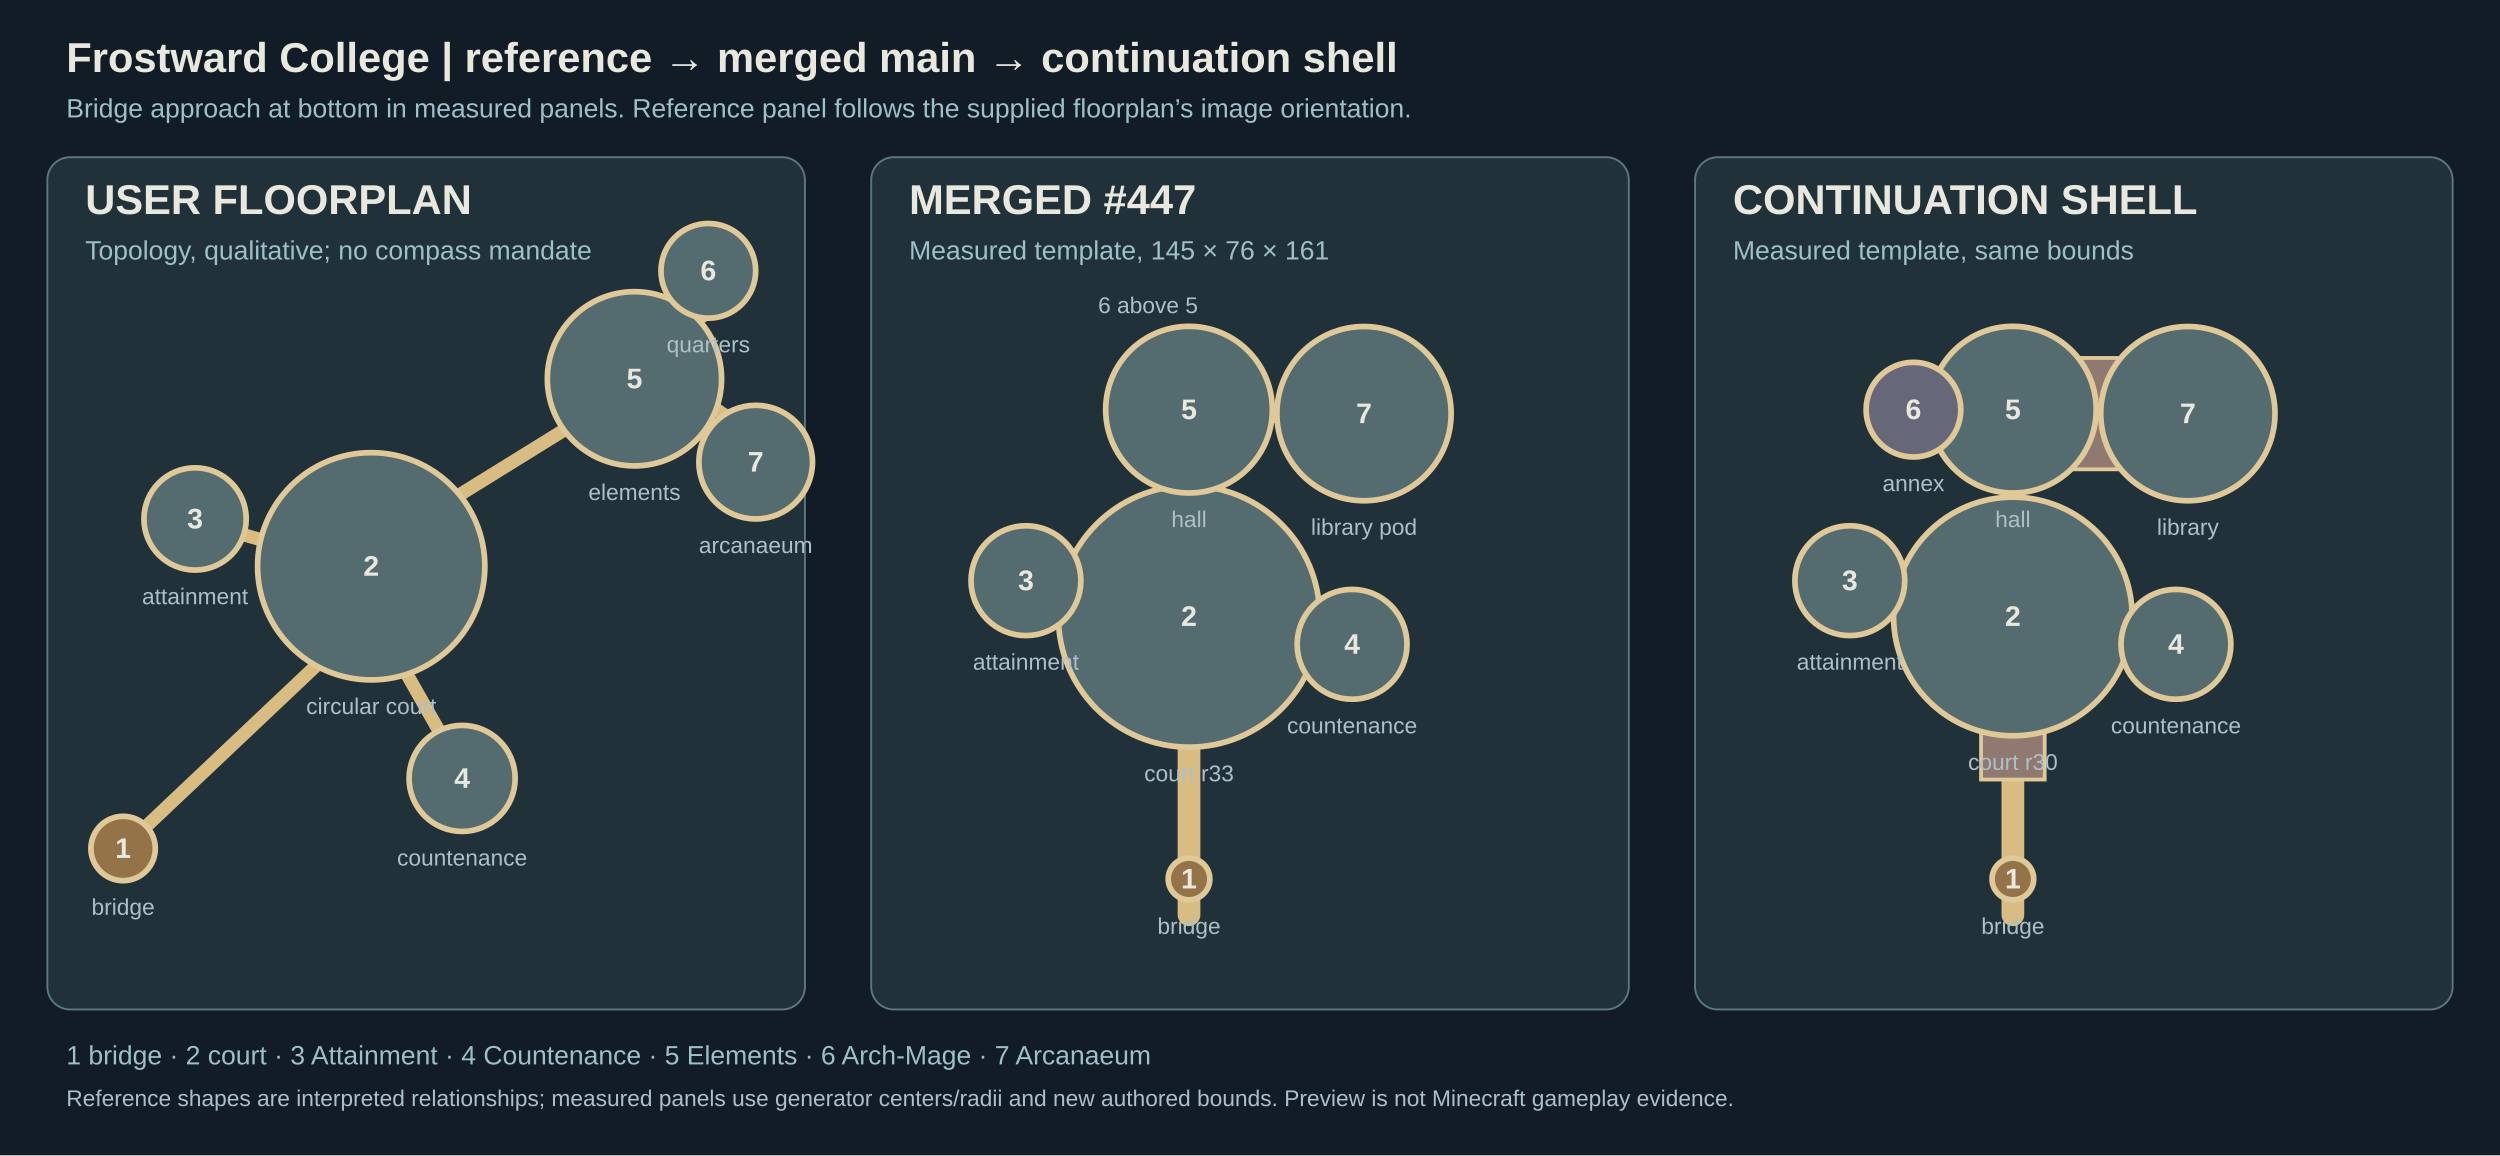
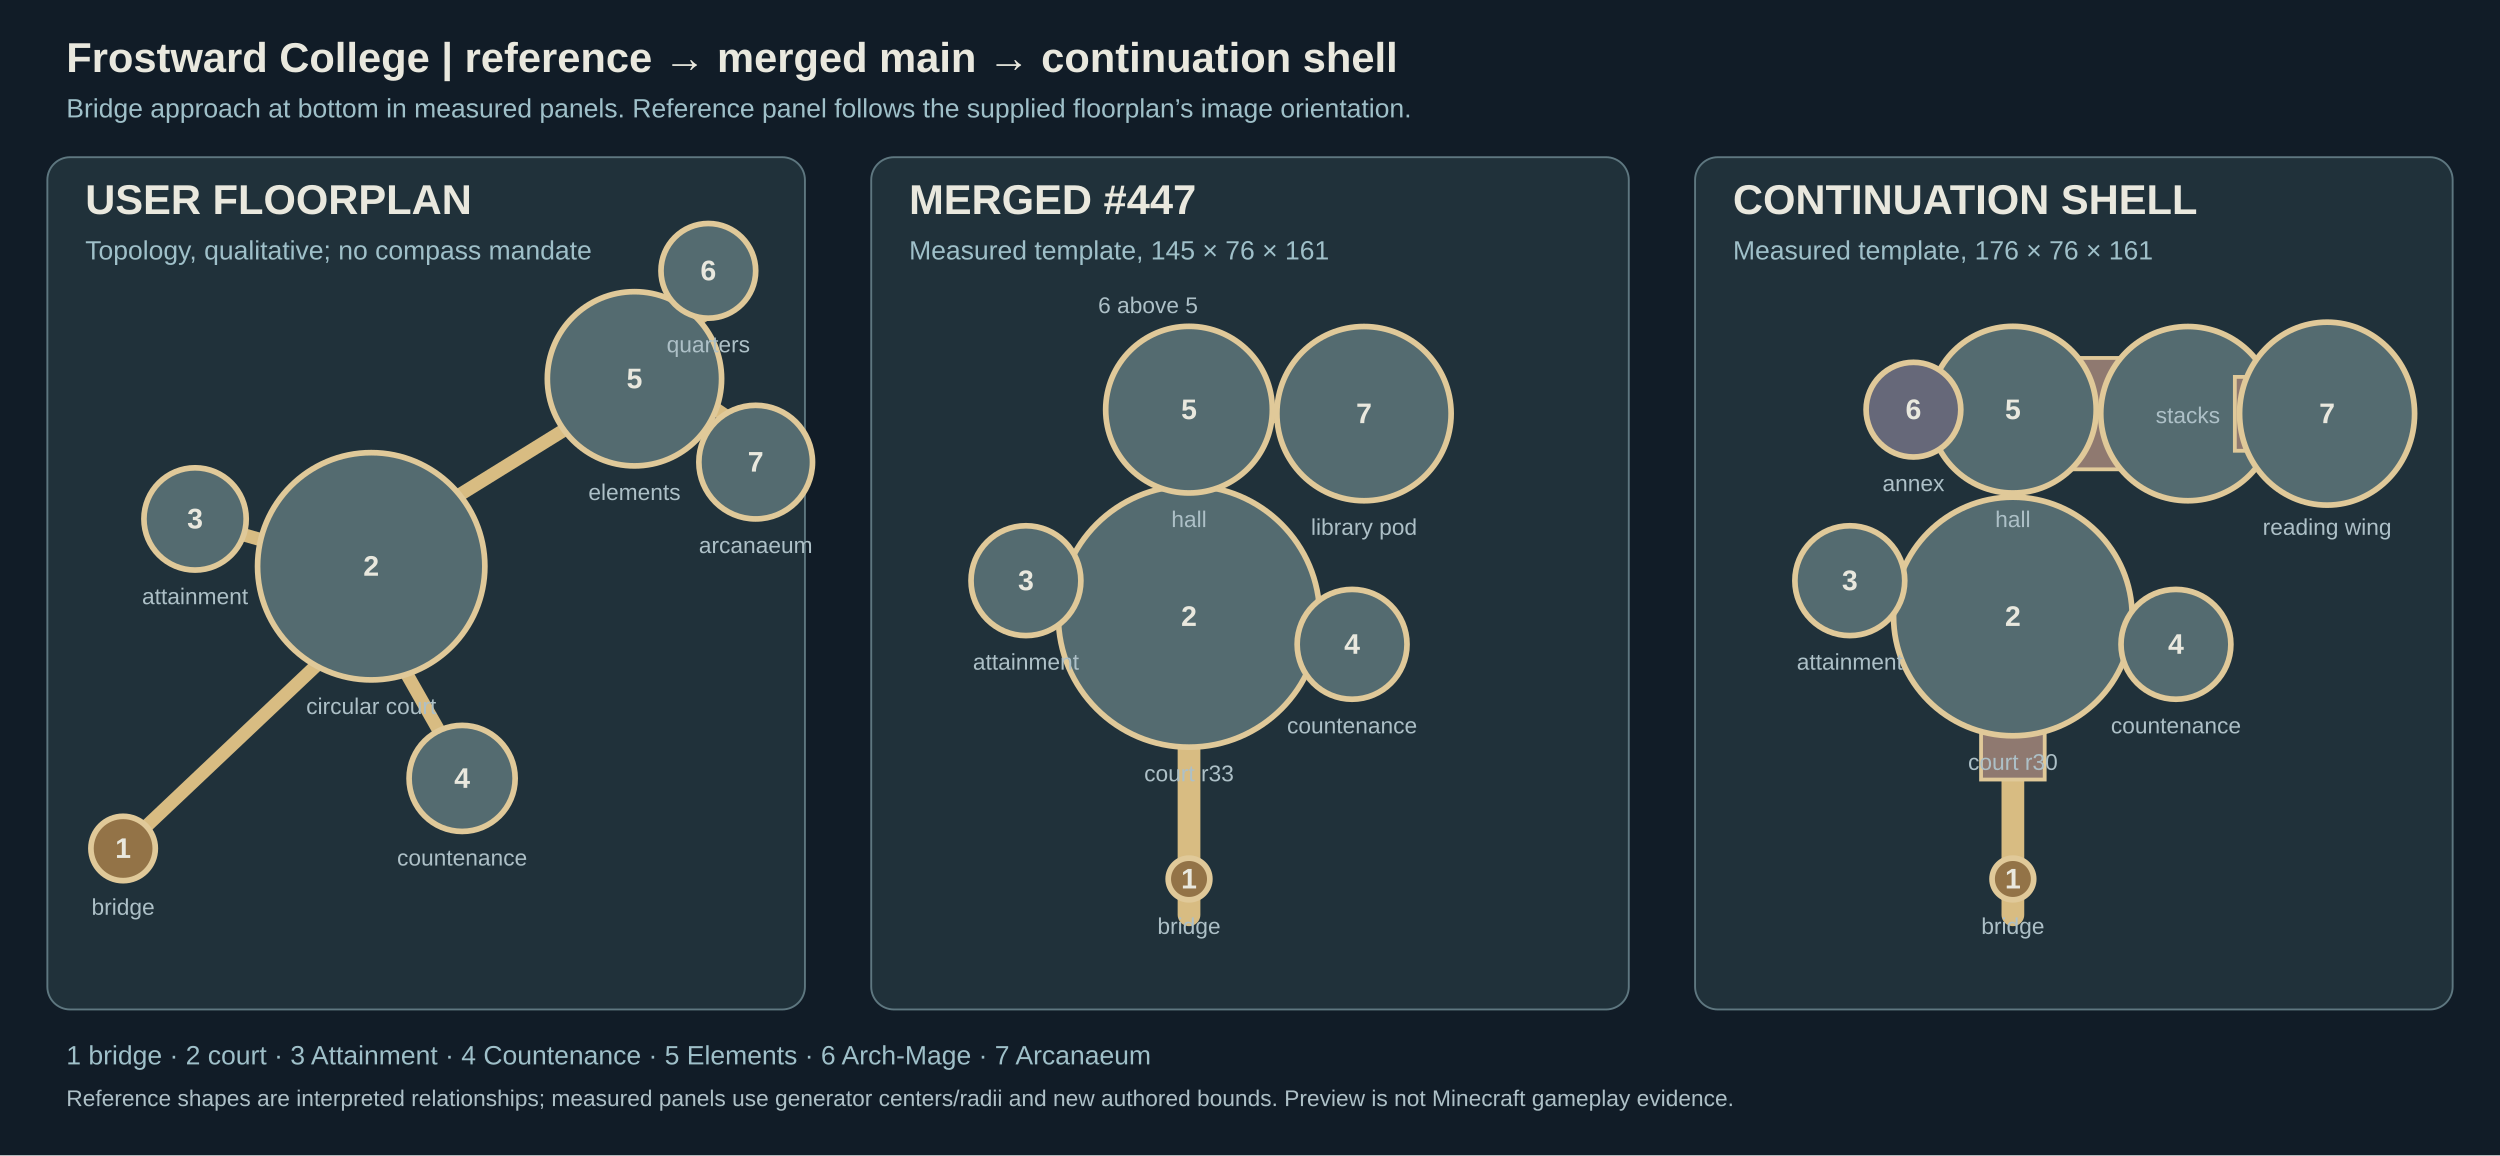
<svg xmlns="http://www.w3.org/2000/svg" width="1320" height="610" viewBox="0 0 1320 610">
  <rect width="1320" height="610" fill="#111c27" />
  <style>text{font-family:Arial,sans-serif;fill:#e9e8de} .small{font-size:14px;fill:#9fc0c9}.title{font-size:22px;font-weight:bold}.label{font-size:15px;font-weight:bold} .note{font-size:12px;fill:#adc0c7}</style>
  <text x="35" y="38" class="title">Frostward College | reference → merged main → continuation shell</text>
  <text x="35" y="62" class="small">Bridge approach at bottom in measured panels. Reference panel follows the supplied floorplan’s image orientation.</text>
  <rect x="25" y="83" width="400" height="450" rx="12" fill="#20313a" stroke="#5e7780" />
  <text x="45" y="113" class="title">USER FLOORPLAN</text>
  <text x="45" y="137" class="small">Topology, qualitative; no compass mandate</text>
  <rect x="460" y="83" width="400" height="450" rx="12" fill="#20313a" stroke="#5e7780" />
  <text x="480" y="113" class="title">MERGED #447</text>
  <text x="480" y="137" class="small">Measured template, 145 × 76 × 161</text>
  <rect x="895" y="83" width="400" height="450" rx="12" fill="#20313a" stroke="#5e7780" />
  <text x="915" y="113" class="title">CONTINUATION SHELL</text>
-   <text x="915" y="137" class="small">Measured template, same bounds</text>
+   <text x="915" y="137" class="small">Measured template, 176 × 76 × 161</text>
  <line x1="68" y1="445" x2="197" y2="323" stroke="#d8bc82" stroke-width="7" stroke-linecap="round" />
  <line x1="190" y1="300" x2="103" y2="275" stroke="#d8bc82" stroke-width="7" stroke-linecap="round" />
  <line x1="195" y1="321" x2="250" y2="418" stroke="#d8bc82" stroke-width="7" stroke-linecap="round" />
  <line x1="235" y1="266" x2="327" y2="209" stroke="#d8bc82" stroke-width="7" stroke-linecap="round" />
  <line x1="343" y1="185" x2="377" y2="163" stroke="#d8bc82" stroke-width="7" stroke-linecap="round" />
  <line x1="350" y1="197" x2="397" y2="229" stroke="#d8bc82" stroke-width="7" stroke-linecap="round" />
  <circle cx="196" cy="299" r="60" fill="#546b70" stroke="#e0c999" stroke-width="3" />
  <text x="196" y="304" text-anchor="middle" class="label">2</text>
  <text x="196" y="377" text-anchor="middle" class="note">circular court</text>
  <circle cx="103" cy="274" r="27" fill="#546b70" stroke="#e0c999" stroke-width="3" />
  <text x="103" y="279" text-anchor="middle" class="label">3</text>
  <text x="103" y="319" text-anchor="middle" class="note">attainment</text>
  <circle cx="244" cy="411" r="28" fill="#546b70" stroke="#e0c999" stroke-width="3" />
  <text x="244" y="416" text-anchor="middle" class="label">4</text>
  <text x="244" y="457" text-anchor="middle" class="note">countenance</text>
  <circle cx="335" cy="200" r="46" fill="#546b70" stroke="#e0c999" stroke-width="3" />
  <text x="335" y="205" text-anchor="middle" class="label">5</text>
  <text x="335" y="264" text-anchor="middle" class="note">elements</text>
  <circle cx="374" cy="143" r="25" fill="#546b70" stroke="#e0c999" stroke-width="3" />
  <text x="374" y="148" text-anchor="middle" class="label">6</text>
  <text x="374" y="186" text-anchor="middle" class="note">quarters</text>
  <circle cx="399" cy="244" r="30" fill="#546b70" stroke="#e0c999" stroke-width="3" />
  <text x="399" y="249" text-anchor="middle" class="label">7</text>
  <text x="399" y="292" text-anchor="middle" class="note">arcanaeum</text>
  <circle cx="65" cy="448" r="17" fill="#937347" stroke="#e0c999" stroke-width="3" />
  <text x="65" y="453" text-anchor="middle" class="label">1</text>
  <text x="65" y="483" text-anchor="middle" class="note">bridge</text>
  <line x1="627.8" y1="388.5" x2="627.8" y2="483.0" stroke="#d8bc82" stroke-width="12" stroke-linecap="round" />
  <line x1="663.5" y1="218.4" x2="695.0" y2="218.4" stroke="#d8bc82" stroke-width="10" stroke-linecap="round" />
  <circle cx="627.8" cy="325.5" r="69" fill="#546b70" stroke="#e0c999" stroke-width="3" />
  <text x="627.8" y="330.5" text-anchor="middle" class="label">2</text>
  <text x="627.8" y="412.5" text-anchor="middle" class="note">court r33</text>
  <circle cx="627.8" cy="216.3" r="44" fill="#546b70" stroke="#e0c999" stroke-width="3" />
  <text x="627.8" y="221.3" text-anchor="middle" class="label">5</text>
  <text x="627.8" y="278.3" text-anchor="middle" class="note">hall</text>
  <circle cx="720.2" cy="218.4" r="46" fill="#546b70" stroke="#e0c999" stroke-width="3" />
  <text x="720.2" y="223.4" text-anchor="middle" class="label">7</text>
  <text x="720.2" y="282.4" text-anchor="middle" class="note">library pod</text>
  <circle cx="541.7" cy="306.6" r="29" fill="#546b70" stroke="#e0c999" stroke-width="3" />
  <text x="541.7" y="311.6" text-anchor="middle" class="label">3</text>
  <text x="541.7" y="353.6" text-anchor="middle" class="note">attainment</text>
  <circle cx="713.9" cy="340.2" r="29" fill="#546b70" stroke="#e0c999" stroke-width="3" />
  <text x="713.9" y="345.2" text-anchor="middle" class="label">4</text>
  <text x="713.9" y="387.2" text-anchor="middle" class="note">countenance</text>
  <text x="579.8" y="165.3" class="note">6 above 5</text>
  <circle cx="627.8" cy="464.1" r="11" fill="#937347" stroke="#e0c999" stroke-width="3" />
  <text x="627.8" y="469.1" text-anchor="middle" class="label">1</text>
  <text x="627.8" y="493.1" text-anchor="middle" class="note">bridge</text>
  <line x1="1062.8" y1="388.5" x2="1062.8" y2="483.0" stroke="#d8bc82" stroke-width="12" stroke-linecap="round" />
  <rect x="1094.3" y="189.0" width="29.4" height="58.8" fill="#8f7970" stroke="#e0c999" stroke-width="2" />
  <rect x="1046.0" y="386.4" width="33.6" height="25.2" fill="#8f7970" stroke="#e0c999" stroke-width="2" />
  <circle cx="1062.8" cy="325.5" r="63" fill="#546b70" stroke="#e0c999" stroke-width="3" />
  <text x="1062.8" y="330.5" text-anchor="middle" class="label">2</text>
  <text x="1062.8" y="406.5" text-anchor="middle" class="note">court r30</text>
  <circle cx="1062.8" cy="216.3" r="44" fill="#546b70" stroke="#e0c999" stroke-width="3" />
  <text x="1062.8" y="221.3" text-anchor="middle" class="label">5</text>
  <text x="1062.8" y="278.3" text-anchor="middle" class="note">hall</text>
  <circle cx="1155.2" cy="218.4" r="46" fill="#546b70" stroke="#e0c999" stroke-width="3" />
-   <text x="1155.2" y="223.4" text-anchor="middle" class="label">7</text>
-   <text x="1155.2" y="282.4" text-anchor="middle" class="note">library</text>
+   <text x="1155.2" y="223.4" text-anchor="middle" class="note">stacks</text>
+   <rect x="1180" y="199" width="34" height="39" fill="#8f7970" stroke="#e0c999" stroke-width="2" />
+   <ellipse cx="1228.7" cy="218.4" rx="46.2" ry="48.3" fill="#546b70" stroke="#e0c999" stroke-width="3" />
+   <text x="1228.7" y="223.4" text-anchor="middle" class="label">7</text>
+   <text x="1228.7" y="282.4" text-anchor="middle" class="note">reading wing</text>
  <circle cx="976.7" cy="306.6" r="29" fill="#546b70" stroke="#e0c999" stroke-width="3" />
  <text x="976.7" y="311.6" text-anchor="middle" class="label">3</text>
  <text x="976.7" y="353.6" text-anchor="middle" class="note">attainment</text>
  <circle cx="1148.9" cy="340.2" r="29" fill="#546b70" stroke="#e0c999" stroke-width="3" />
  <text x="1148.9" y="345.2" text-anchor="middle" class="label">4</text>
  <text x="1148.9" y="387.2" text-anchor="middle" class="note">countenance</text>
  <circle cx="1010.3" cy="216.3" r="25" fill="#666879" stroke="#e0c999" stroke-width="3" />
  <text x="1010.3" y="221.3" text-anchor="middle" class="label">6</text>
  <text x="1010.3" y="259.3" text-anchor="middle" class="note">annex</text>
  <circle cx="1062.8" cy="464.1" r="11" fill="#937347" stroke="#e0c999" stroke-width="3" />
  <text x="1062.8" y="469.1" text-anchor="middle" class="label">1</text>
  <text x="1062.8" y="493.1" text-anchor="middle" class="note">bridge</text>
  <text x="35" y="562" class="small">1 bridge  ·  2 court  ·  3 Attainment  ·  4 Countenance  ·  5 Elements  ·  6 Arch-Mage  ·  7 Arcanaeum</text>
  <text x="35" y="584" class="note">Reference shapes are interpreted relationships; measured panels use generator centers/radii and new authored bounds. Preview is not Minecraft gameplay evidence.</text>
</svg>
